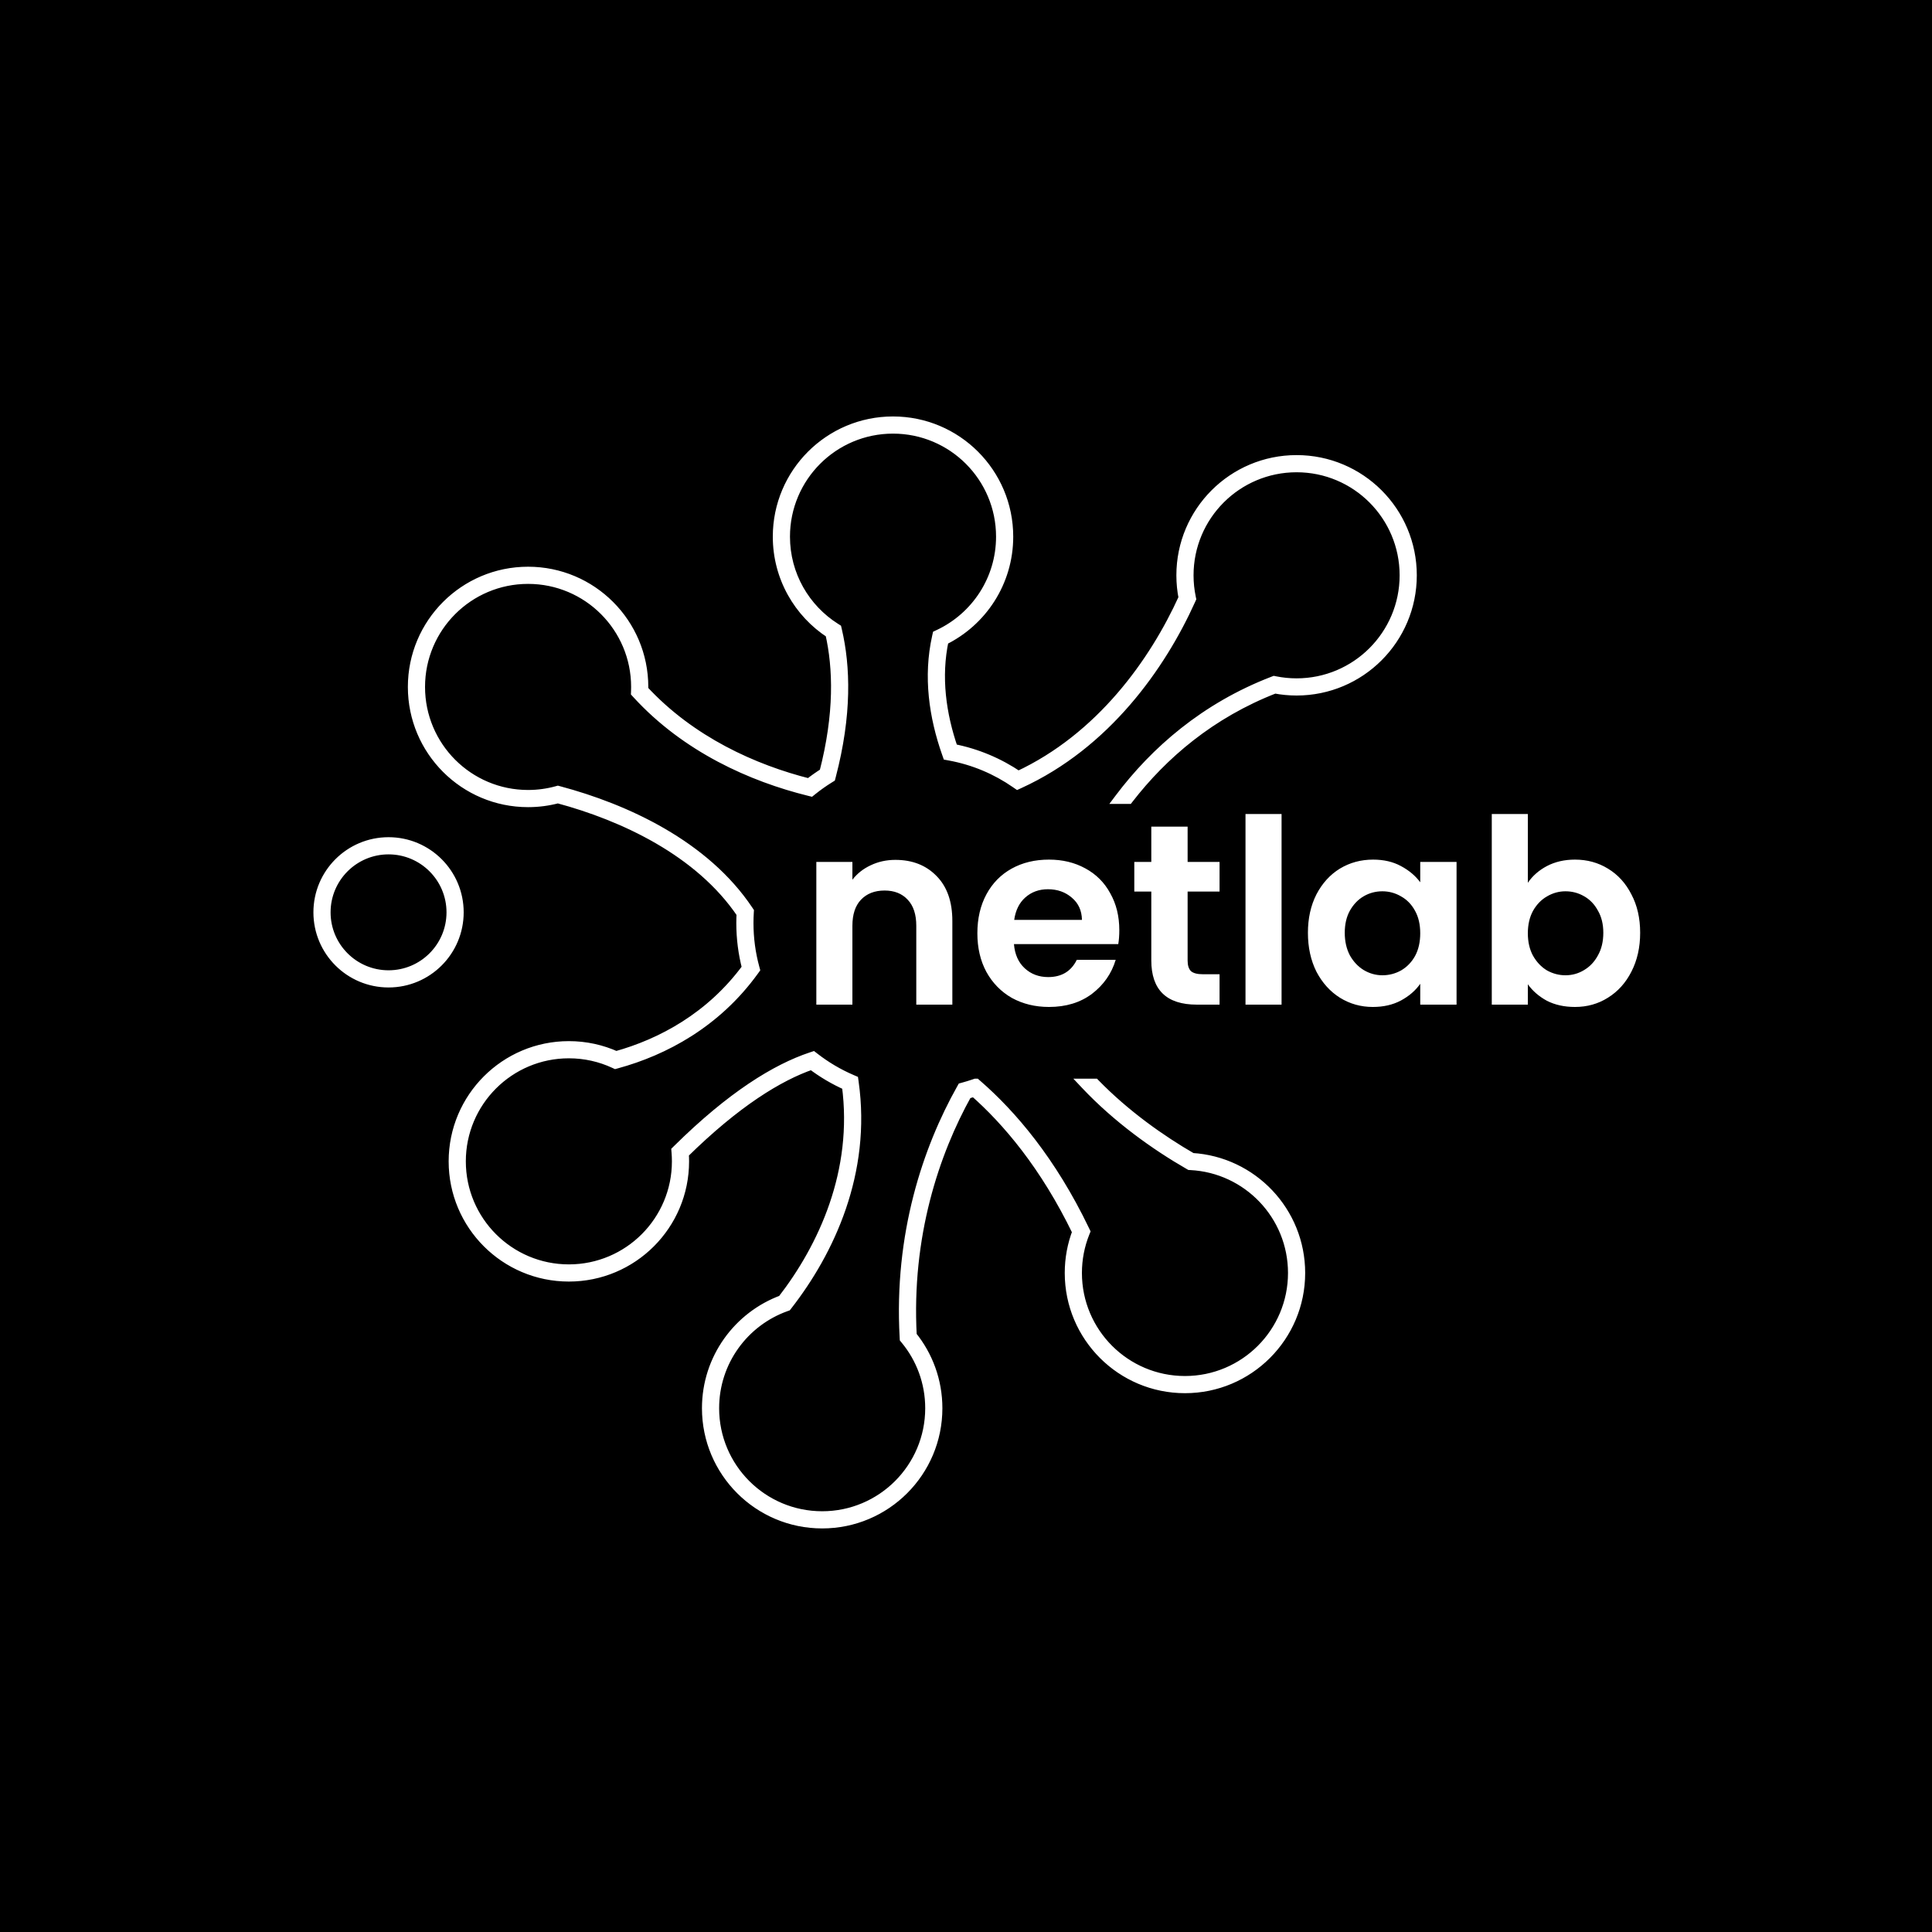
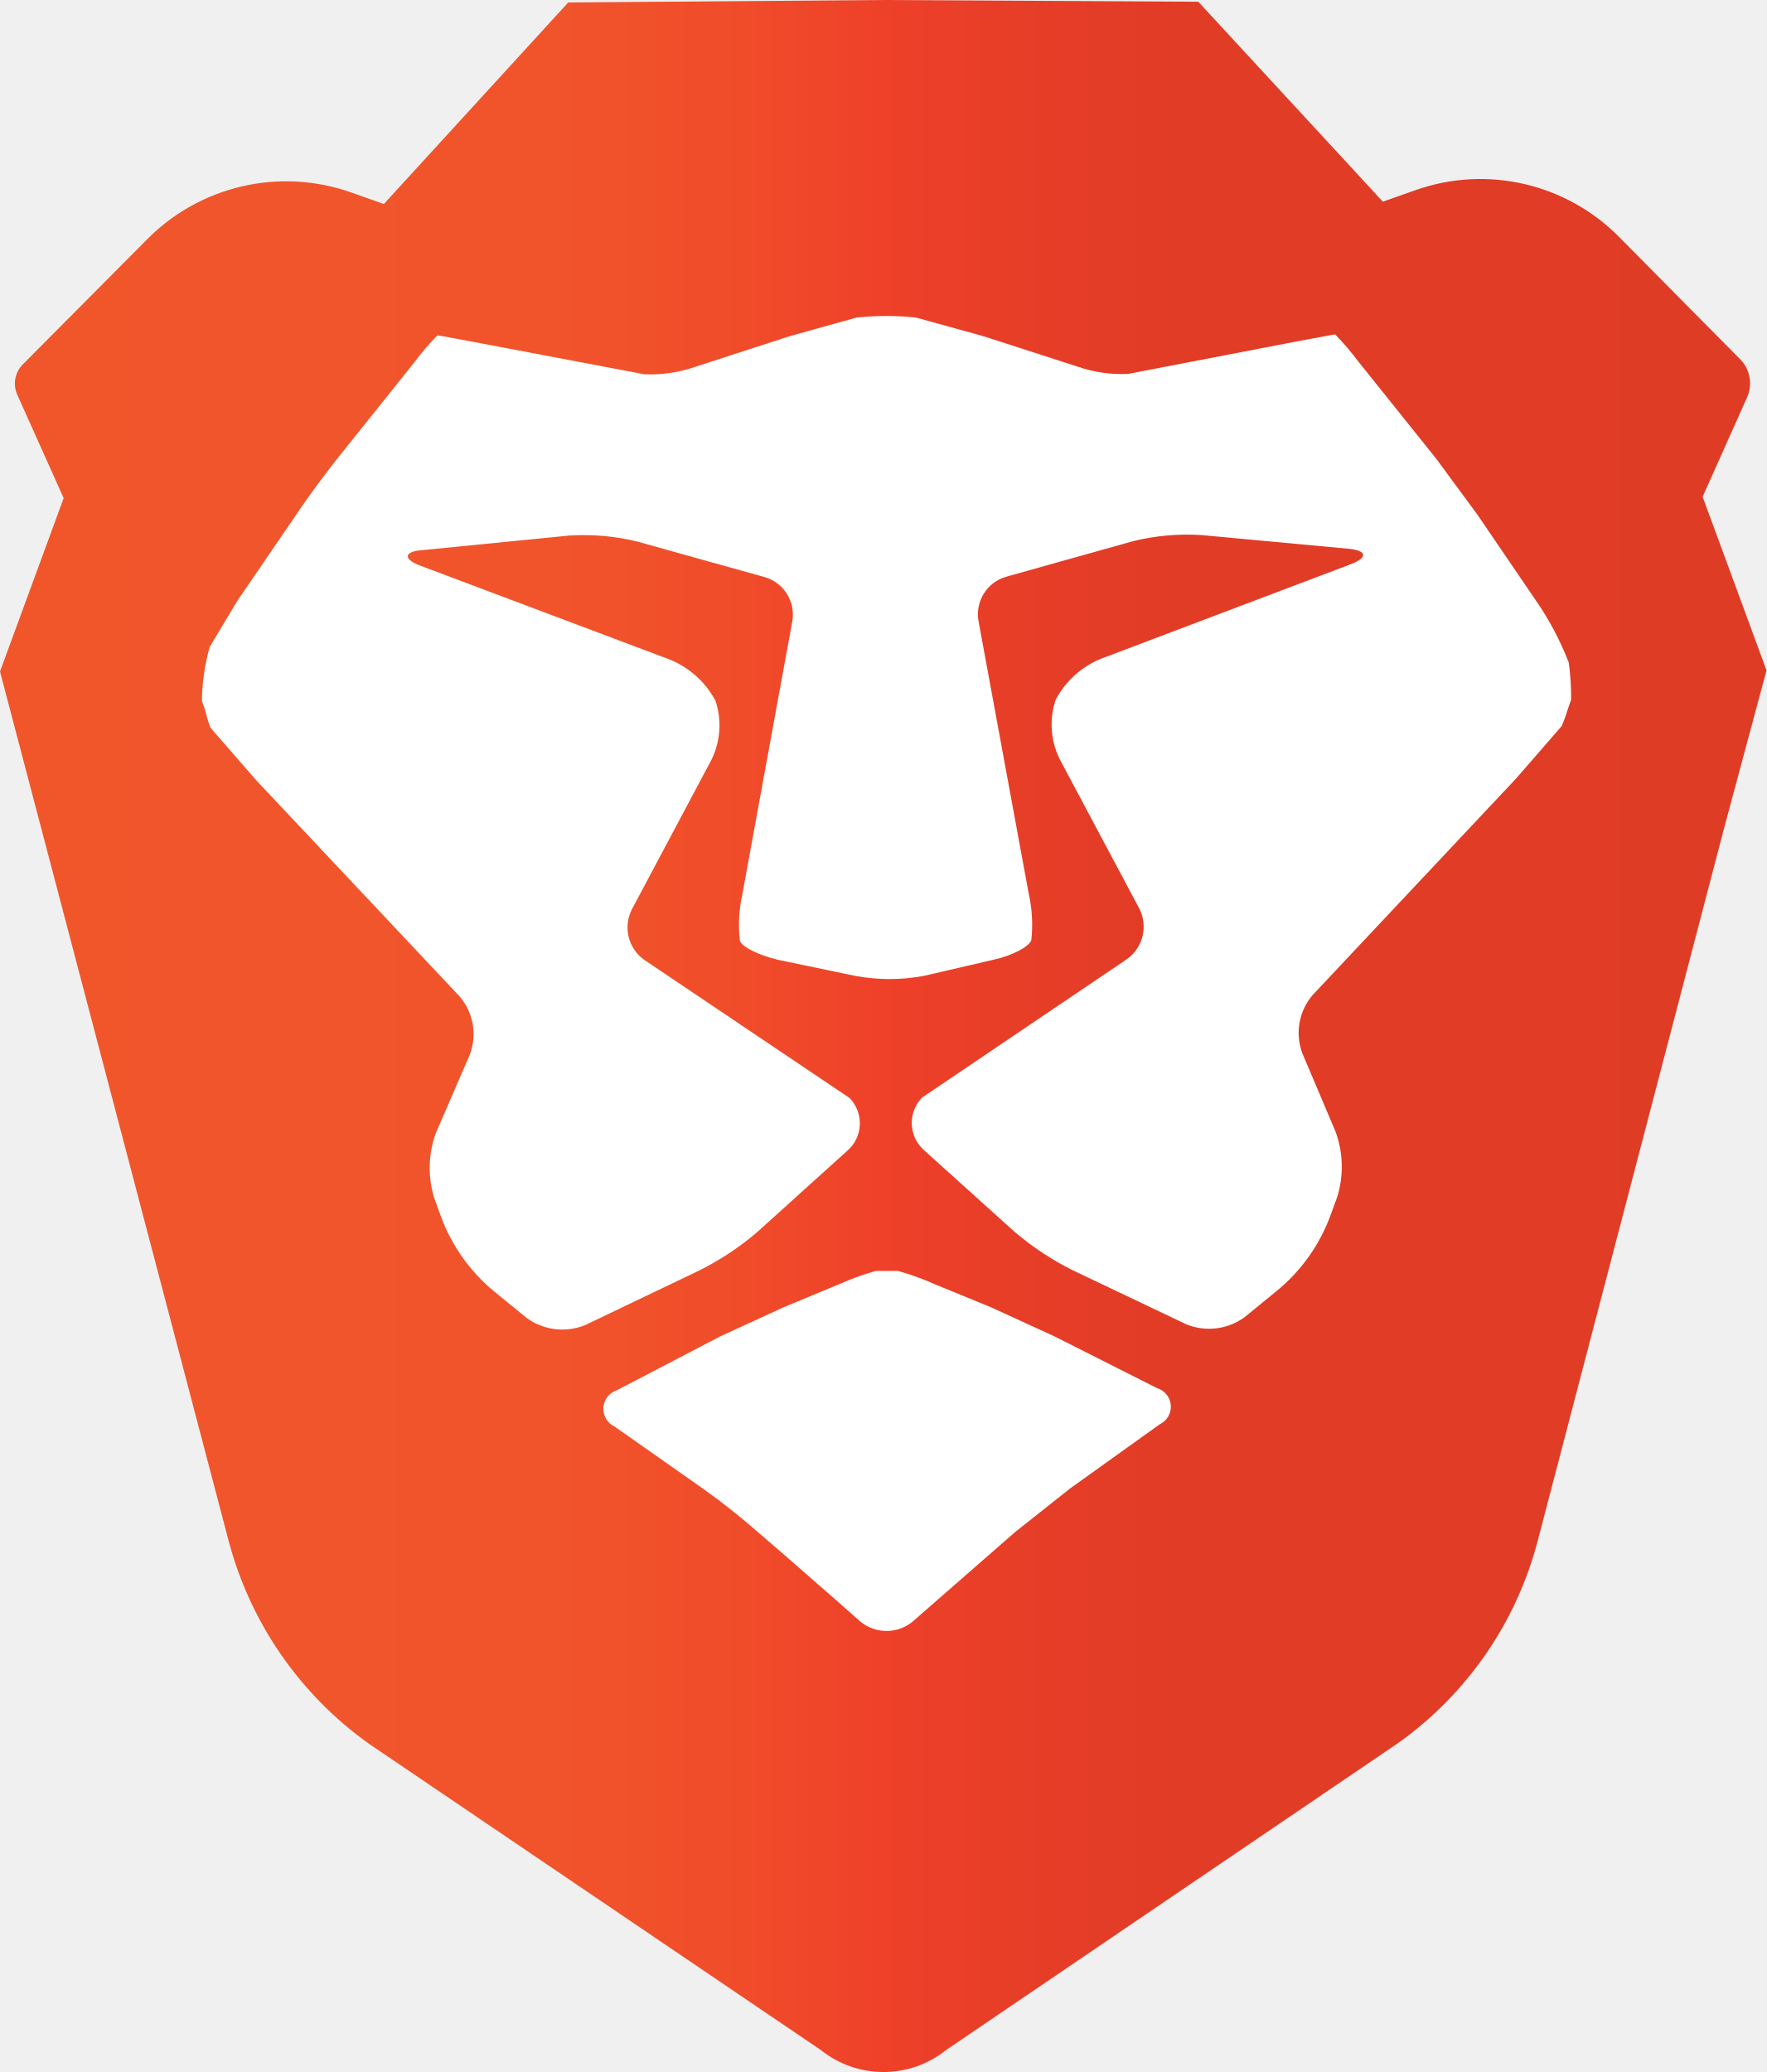
- <svg xmlns="http://www.w3.org/2000/svg" width="900" height="900" viewBox="0 0 900 900" fill="none">
-   <path d="M0 0H900V900H0V0Z" fill="black" />
-   <path fill-rule="evenodd" clip-rule="evenodd" d="M366.5 250C366.5 222.662 388.662 200.5 416 200.5C443.338 200.5 465.5 222.662 465.5 250C465.5 269.798 453.877 286.886 437.072 294.804L435.964 295.326L435.698 296.521C431.543 315.136 434.248 333.962 440.318 351.158L440.8 352.524L442.225 352.785C453.41 354.832 463.767 359.25 472.757 365.501L473.928 366.314L475.224 365.722C515.682 347.223 541.513 310.567 555.387 279.75L555.721 279.007L555.554 278.211C554.863 274.918 554.5 271.503 554.5 268C554.5 240.662 576.662 218.5 604 218.5C631.338 218.5 653.5 240.662 653.5 268C653.5 295.338 631.338 317.5 604 317.5C600.638 317.5 597.357 317.165 594.188 316.528L593.476 316.385L592.798 316.646C560.597 329.034 537.104 349.8 520.528 372H526.817C542.654 351.722 564.541 333.029 593.926 321.57C597.193 322.181 600.56 322.5 604 322.5C634.1 322.5 658.5 298.1 658.5 268C658.5 237.9 634.1 213.5 604 213.5C573.9 213.5 549.5 237.9 549.5 268C549.5 271.564 549.842 275.05 550.497 278.427C536.975 308.142 512.331 342.736 474.421 360.583C465.53 354.626 455.429 350.33 444.565 348.143C439.174 332.312 436.893 315.386 440.326 298.783C458.21 289.848 470.5 271.362 470.5 250C470.5 219.9 446.1 195.5 416 195.5C385.9 195.5 361.5 219.9 361.5 250C361.5 269.036 371.262 285.791 386.041 295.534C389.579 311.356 390.224 332.411 383.266 359.482C381.01 360.916 378.828 362.455 376.727 364.092C351.287 357.627 322.361 344.619 300.49 321.073C300.497 320.716 300.5 320.359 300.5 320C300.5 289.9 276.1 265.5 246 265.5C215.9 265.5 191.5 289.9 191.5 320C191.5 350.1 215.9 374.5 246 374.5C250.798 374.5 255.455 373.879 259.893 372.713C290.311 380.9 325.218 397.279 344.606 425.747C344.536 427.156 344.5 428.574 344.5 430C344.5 437.141 345.397 444.076 347.086 450.698C330.454 473.188 307.868 485.316 287.06 491.15C280.313 488.16 272.847 486.5 265 486.5C234.9 486.5 210.5 510.9 210.5 541C210.5 571.1 234.9 595.5 265 595.5C295.1 595.5 319.5 571.1 319.5 541C319.5 539.881 319.466 538.769 319.4 537.667C343.23 514.263 362.788 502.215 377.985 496.87C382.851 500.515 388.128 503.641 393.735 506.168C398.844 545.772 382.767 580.547 363.935 604.928C343.241 612.657 328.5 632.604 328.5 656C328.5 686.1 352.9 710.5 383 710.5C413.1 710.5 437.5 686.1 437.5 656C437.5 643.112 433.023 631.263 425.542 621.932C423.116 575.857 435.933 537.459 450.994 510.293C451.879 510.04 452.758 509.773 453.63 509.492C468.7 522.836 486.15 543.393 500.945 573.889C498.717 579.839 497.5 586.28 497.5 593C497.5 623.1 521.9 647.5 552 647.5C582.1 647.5 606.5 623.1 606.5 593C606.5 564.071 583.962 540.408 555.485 538.61C541.191 530.34 525.127 518.954 511.363 505H504.438C519.506 521.188 537.7 534.151 553.503 543.239L554.022 543.537L554.62 543.568C580.739 544.929 601.5 566.541 601.5 593C601.5 620.338 579.338 642.5 552 642.5C524.662 642.5 502.5 620.338 502.5 593C502.5 586.532 503.739 580.36 505.991 574.703L506.396 573.685L505.922 572.697C490.456 540.475 472.004 518.892 456.093 505H451.252C450.395 505.265 449.531 505.516 448.662 505.753L447.651 506.028L447.138 506.941C431.39 534.995 417.883 574.964 420.594 623.021L420.641 623.841L421.164 624.474C428.246 633.037 432.5 644.018 432.5 656C432.5 683.338 410.338 705.5 383 705.5C355.662 705.5 333.5 683.338 333.5 656C333.5 634.522 347.181 616.232 366.312 609.383L366.995 609.138L367.441 608.566C387.182 583.233 404.462 546.369 398.501 504.095L398.304 502.703L397.013 502.148C390.891 499.515 385.171 496.125 379.969 492.096L378.914 491.279L377.648 491.7C361.141 497.196 340.256 510.006 315.066 534.917L314.237 535.737L314.333 536.899C314.443 538.251 314.5 539.618 314.5 541C314.5 568.338 292.338 590.5 265 590.5C237.662 590.5 215.5 568.338 215.5 541C215.5 513.662 237.662 491.5 265 491.5C272.435 491.5 279.48 493.137 285.801 496.069L286.63 496.453L287.511 496.213C309.669 490.171 334.089 477.228 351.832 452.677L352.531 451.711L352.219 450.56C350.447 444.009 349.5 437.117 349.5 430C349.5 428.387 349.549 426.785 349.644 425.196L349.695 424.357L349.228 423.658C328.798 393.059 291.786 376.019 260.533 367.708L259.878 367.534L259.225 367.714C255.018 368.878 250.584 369.5 246 369.5C218.662 369.5 196.5 347.338 196.5 320C196.5 292.662 218.662 270.5 246 270.5C273.338 270.5 295.5 292.662 295.5 320C295.5 320.644 295.488 321.286 295.463 321.924L295.424 322.949L296.116 323.706C319.279 349.046 350.119 362.669 376.712 369.243L377.913 369.54L378.878 368.765C381.381 366.754 384.01 364.894 386.751 363.198L387.601 362.672L387.854 361.706C395.413 332.887 394.661 310.384 390.686 293.415L390.452 292.419L389.587 291.872C375.708 283.098 366.5 267.623 366.5 250ZM152.5 425C152.5 409.26 165.26 396.5 181 396.5C196.74 396.5 209.5 409.26 209.5 425C209.5 440.74 196.74 453.5 181 453.5C165.26 453.5 152.5 440.74 152.5 425ZM181 391.5C162.498 391.5 147.5 406.498 147.5 425C147.5 443.502 162.498 458.5 181 458.5C199.502 458.5 214.5 443.502 214.5 425C214.5 406.498 199.502 391.5 181 391.5Z" fill="black" />
-   <path fill-rule="evenodd" clip-rule="evenodd" d="M365.5 250C365.5 222.11 388.11 199.5 416 199.5C443.89 199.5 466.5 222.11 466.5 250C466.5 270.199 454.641 287.632 437.498 295.709L436.834 296.022L436.674 296.739C432.57 315.121 435.234 333.751 441.261 350.825L441.55 351.645L442.405 351.802C453.734 353.875 464.223 358.349 473.328 364.68L474.03 365.168L474.808 364.812C514.964 346.452 540.656 310.035 554.475 279.339L554.675 278.894L554.575 278.416C553.871 275.056 553.5 271.572 553.5 268C553.5 240.11 576.11 217.5 604 217.5C631.89 217.5 654.5 240.11 654.5 268C654.5 295.89 631.89 318.5 604 318.5C600.572 318.5 597.225 318.159 593.991 317.508L593.563 317.423L593.157 317.579C561.452 329.777 538.234 350.151 521.777 372H525.551C541.564 351.305 563.818 332.175 593.831 320.535C597.124 321.168 600.524 321.5 604 321.5C633.547 321.5 657.5 297.547 657.5 268C657.5 238.453 633.547 214.5 604 214.5C574.453 214.5 550.5 238.453 550.5 268C550.5 271.61 550.858 275.137 551.54 278.549C537.931 308.583 512.952 343.758 474.331 361.729C465.282 355.576 454.944 351.174 443.806 349.013C438.188 332.756 435.784 315.27 439.447 298.102C457.239 289.413 469.5 271.14 469.5 250C469.5 220.453 445.547 196.5 416 196.5C386.453 196.5 362.5 220.453 362.5 250C362.5 268.83 372.229 285.387 386.928 294.919C390.598 311.026 391.293 332.493 384.135 360.115C381.65 361.678 379.254 363.37 376.957 365.181C351.177 358.702 321.692 345.522 299.481 321.456C299.493 320.972 299.5 320.487 299.5 320C299.5 290.453 275.547 266.5 246 266.5C216.453 266.5 192.5 290.453 192.5 320C192.5 349.547 216.453 373.5 246 373.5C250.804 373.5 255.462 372.866 259.895 371.678C290.56 379.892 326.019 396.449 345.623 425.464C345.541 426.966 345.5 428.478 345.5 430C345.5 437.222 346.428 444.229 348.173 450.908C331.261 473.989 308.164 486.336 286.981 492.21C280.274 489.184 272.832 487.5 265 487.5C235.453 487.5 211.5 511.453 211.5 541C211.5 570.547 235.453 594.5 265 594.5C294.547 594.5 318.5 570.547 318.5 541C318.5 539.748 318.457 538.506 318.372 537.274C342.678 513.337 362.637 501.093 378.161 495.75C383.231 499.599 388.761 502.876 394.654 505.483C400.048 545.791 383.645 581.133 364.55 605.767C344.096 613.282 329.5 632.934 329.5 656C329.5 685.547 353.453 709.5 383 709.5C412.547 709.5 436.5 685.547 436.5 656C436.5 643.232 432.026 631.506 424.561 622.309C422.035 575.665 435.063 536.829 450.322 509.444C451.513 509.11 452.694 508.75 453.863 508.364C469.191 521.838 486.998 542.719 502.033 573.841C499.75 579.791 498.5 586.251 498.5 593C498.5 622.547 522.453 646.5 552 646.5C581.547 646.5 605.5 622.547 605.5 593C605.5 564.523 583.252 541.244 555.189 539.594C540.561 531.151 524.029 519.429 509.962 505H505.808C520.657 520.771 538.469 533.44 554.002 542.372L554.313 542.551L554.672 542.569C581.319 543.958 602.5 566.006 602.5 593C602.5 620.89 579.89 643.5 552 643.5C524.11 643.5 501.5 620.89 501.5 593C501.5 586.404 502.764 580.106 505.062 574.334L505.305 573.723L505.02 573.13C489.534 540.865 471.054 519.333 455.187 505.536L454.57 505H454.445L453.717 505.249C452.142 505.787 450.543 506.277 448.925 506.718L448.318 506.883L448.01 507.431C432.338 535.348 418.894 575.129 421.593 622.965L421.62 623.457L421.934 623.836C429.16 632.572 433.5 643.777 433.5 656C433.5 683.89 410.89 706.5 383 706.5C355.11 706.5 332.5 683.89 332.5 656C332.5 634.086 346.459 615.429 365.975 608.441L366.385 608.295L366.652 607.951C386.292 582.747 403.421 546.15 397.51 504.235L397.393 503.4L396.618 503.066C390.418 500.4 384.624 496.967 379.357 492.886L378.724 492.396L377.964 492.649C361.65 498.081 340.892 510.782 315.77 535.628L315.272 536.12L315.329 536.817C315.442 538.196 315.5 539.591 315.5 541C315.5 568.89 292.89 591.5 265 591.5C237.11 591.5 214.5 568.89 214.5 541C214.5 513.11 237.11 490.5 265 490.5C272.583 490.5 279.772 492.17 286.222 495.162L286.719 495.392L287.248 495.248C309.241 489.251 333.443 476.415 351.022 452.091L351.441 451.511L351.254 450.821C349.458 444.186 348.5 437.206 348.5 430C348.5 428.367 348.549 426.745 348.646 425.136L348.677 424.633L348.396 424.213C328.167 393.915 291.441 376.962 260.276 368.674L259.883 368.57L259.491 368.678C255.198 369.865 250.675 370.5 246 370.5C218.11 370.5 195.5 347.89 195.5 320C195.5 292.11 218.11 269.5 246 269.5C273.89 269.5 296.5 292.11 296.5 320C296.5 320.657 296.487 321.311 296.463 321.962L296.439 322.577L296.854 323.031C319.842 348.18 350.481 361.728 376.952 368.272L377.673 368.45L378.252 367.985C380.787 365.949 383.449 364.065 386.225 362.347L386.735 362.032L386.887 361.452C394.408 332.778 393.647 310.441 389.712 293.643L389.572 293.046L389.053 292.718C374.896 283.768 365.5 267.981 365.5 250ZM151.5 425C151.5 408.708 164.708 395.5 181 395.5C197.292 395.5 210.5 408.708 210.5 425C210.5 441.292 197.292 454.5 181 454.5C164.708 454.5 151.5 441.292 151.5 425ZM181 392.5C163.051 392.5 148.5 407.051 148.5 425C148.5 442.949 163.051 457.5 181 457.5C198.949 457.5 213.5 442.949 213.5 425C213.5 407.051 198.949 392.5 181 392.5Z" fill="black" />
-   <path d="M437.498 295.709L436.433 293.448L437.498 295.709ZM436.834 296.022L435.768 293.761L434.66 294.283L434.394 295.478L436.834 296.022ZM436.674 296.739L439.113 297.284L439.114 297.284L436.674 296.739ZM441.261 350.825L443.618 349.993V349.993L441.261 350.825ZM441.55 351.645L439.193 352.477L439.675 353.843L441.1 354.104L441.55 351.645ZM442.405 351.802L441.955 354.261L442.405 351.802ZM473.328 364.68L471.901 366.732V366.732L473.328 364.68ZM474.03 365.168L472.603 367.221L473.774 368.034L475.07 367.441L474.03 365.168ZM474.808 364.812L475.848 367.086L475.848 367.086L474.808 364.812ZM554.475 279.339L552.195 278.313L552.195 278.313L554.475 279.339ZM554.675 278.894L556.955 279.92L557.289 279.178L557.122 278.381L554.675 278.894ZM554.575 278.416L552.128 278.929L552.128 278.929L554.575 278.416ZM593.991 317.508L594.484 315.058V315.058L593.991 317.508ZM593.563 317.423L594.056 314.972L593.344 314.828L592.666 315.089L593.563 317.423ZM593.157 317.579L592.259 315.246L593.157 317.579ZM521.777 372L519.78 370.496L516.765 374.5H521.777V372ZM525.551 372V374.5H526.777L527.528 373.53L525.551 372ZM593.831 320.535L594.304 318.08L593.598 317.944L592.927 318.204L593.831 320.535ZM551.54 278.549L553.817 279.581L554.149 278.848L553.991 278.058L551.54 278.549ZM474.331 361.729L472.926 363.796L474.099 364.594L475.386 363.995L474.331 361.729ZM443.806 349.013L441.443 349.829L441.914 351.192L443.329 351.467L443.806 349.013ZM439.447 298.102L438.35 295.855L437.256 296.389L437.002 297.58L439.447 298.102ZM386.928 294.919L389.365 294.363L389.14 293.374L388.288 292.821L386.928 294.919ZM384.135 360.115L385.466 362.231L386.306 361.703L386.555 360.742L384.135 360.115ZM376.957 365.181L376.348 367.606L377.54 367.906L378.505 367.145L376.957 365.181ZM299.481 321.456L296.981 321.389L296.954 322.404L297.643 323.151L299.481 321.456ZM259.895 371.678L260.542 369.263L259.894 369.089L259.247 369.263L259.895 371.678ZM345.623 425.464L348.119 425.599L348.164 424.76L347.694 424.064L345.623 425.464ZM348.173 450.908L350.189 452.385L350.892 451.426L350.592 450.276L348.173 450.908ZM286.981 492.21L285.953 494.489L286.778 494.861L287.649 494.619L286.981 492.21ZM318.372 537.274L316.618 535.493L315.799 536.3L315.878 537.446L318.372 537.274ZM378.161 495.75L379.672 493.759L378.609 492.951L377.347 493.386L378.161 495.75ZM394.654 505.483L397.132 505.151L396.946 503.763L395.665 503.196L394.654 505.483ZM364.55 605.767L365.413 608.113L366.087 607.866L366.526 607.298L364.55 605.767ZM424.561 622.309L422.065 622.444L422.109 623.254L422.62 623.884L424.561 622.309ZM450.322 509.444L449.647 507.037L448.645 507.318L448.138 508.227L450.322 509.444ZM453.863 508.364L455.514 506.487L454.439 505.542L453.08 505.99L453.863 508.364ZM502.033 573.841L504.367 574.737L504.755 573.727L504.284 572.754L502.033 573.841ZM555.189 539.594L553.94 541.759L554.452 542.055L555.042 542.089L555.189 539.594ZM509.962 505L511.753 503.255L511.017 502.5H509.962V505ZM505.808 505V502.5H500.02L503.988 506.714L505.808 505ZM554.002 542.372L552.756 544.539L552.756 544.539L554.002 542.372ZM554.313 542.551L553.067 544.718L553.586 545.016L554.183 545.047L554.313 542.551ZM554.672 542.569L554.802 540.073L554.672 542.569ZM505.062 574.334L502.739 573.409V573.409L505.062 574.334ZM505.305 573.723L507.628 574.647L508.033 573.629L507.559 572.641L505.305 573.723ZM505.02 573.13L507.274 572.048L505.02 573.13ZM455.187 505.536L456.827 503.65L455.187 505.536ZM454.57 505L456.21 503.113L455.505 502.5H454.57V505ZM454.445 505V502.5H454.03L453.637 502.634L454.445 505ZM453.717 505.249L454.526 507.614H454.526L453.717 505.249ZM448.925 506.718L448.268 504.306L448.268 504.306L448.925 506.718ZM448.318 506.883L447.662 504.471L446.651 504.746L446.138 505.659L448.318 506.883ZM448.01 507.431L445.831 506.207L445.831 506.207L448.01 507.431ZM421.593 622.965L424.089 622.824V622.824L421.593 622.965ZM421.62 623.457L419.124 623.597L419.171 624.417L419.694 625.05L421.62 623.457ZM421.934 623.836L423.861 622.243L423.861 622.243L421.934 623.836ZM365.975 608.441L366.817 610.795L366.817 610.795L365.975 608.441ZM366.385 608.295L367.227 610.648L367.911 610.404L368.357 609.831L366.385 608.295ZM366.652 607.951L368.624 609.488L368.624 609.488L366.652 607.951ZM397.51 504.235L395.035 504.584L397.51 504.235ZM397.393 503.4L399.868 503.051L399.672 501.658L398.38 501.103L397.393 503.4ZM396.618 503.066L395.63 505.363L395.63 505.363L396.618 503.066ZM379.357 492.886L380.888 490.91L380.888 490.91L379.357 492.886ZM378.724 492.396L380.255 490.42L379.2 489.603L377.934 490.024L378.724 492.396ZM377.964 492.649L378.754 495.021L377.964 492.649ZM315.77 535.628L314.012 533.851H314.012L315.77 535.628ZM315.272 536.12L313.514 534.342L312.685 535.162L312.781 536.324L315.272 536.12ZM315.329 536.817L317.821 536.613L317.821 536.613L315.329 536.817ZM286.222 495.162L285.17 497.43L285.17 497.43L286.222 495.162ZM286.719 495.392L285.667 497.66L286.496 498.045L287.377 497.804L286.719 495.392ZM287.248 495.248L287.906 497.66L287.906 497.66L287.248 495.248ZM351.022 452.091L348.995 450.627V450.627L351.022 452.091ZM351.441 451.511L353.467 452.976L354.165 452.009L353.854 450.858L351.441 451.511ZM351.254 450.821L353.667 450.168V450.168L351.254 450.821ZM348.646 425.136L351.142 425.287L351.142 425.287L348.646 425.136ZM348.677 424.633L351.172 424.783L351.223 423.944L350.756 423.244L348.677 424.633ZM348.396 424.213L350.476 422.825L350.476 422.825L348.396 424.213ZM260.276 368.674L260.919 366.258H260.919L260.276 368.674ZM259.883 368.57L260.526 366.154L259.871 365.979L259.217 366.16L259.883 368.57ZM259.491 368.678L258.825 366.269H258.825L259.491 368.678ZM296.463 321.962L298.961 322.057V322.057L296.463 321.962ZM296.439 322.577L293.941 322.481L293.902 323.506L294.594 324.264L296.439 322.577ZM296.854 323.031L295.009 324.718V324.718L296.854 323.031ZM376.952 368.272L377.552 365.845L376.952 368.272ZM377.673 368.45L377.073 370.877L378.274 371.174L379.239 370.399L377.673 368.45ZM378.252 367.985L379.817 369.934L379.817 369.934L378.252 367.985ZM386.225 362.347L387.541 364.473L387.541 364.473L386.225 362.347ZM386.735 362.032L388.05 364.158L388.9 363.632L389.153 362.666L386.735 362.032ZM386.887 361.452L389.305 362.087V362.087L386.887 361.452ZM389.712 293.643L387.278 294.213V294.214L389.712 293.643ZM389.572 293.046L392.006 292.475L391.773 291.479L390.908 290.932L389.572 293.046ZM389.053 292.718L390.389 290.604L390.389 290.604L389.053 292.718ZM416 197C386.729 197 363 220.729 363 250H368C368 223.49 389.49 202 416 202V197ZM469 250C469 220.729 445.271 197 416 197V202C442.51 202 464 223.49 464 250H469ZM438.564 297.971C456.549 289.496 469 271.203 469 250H464C464 269.196 452.732 285.768 436.433 293.448L438.564 297.971ZM437.899 298.284L438.564 297.971L436.433 293.448L435.768 293.761L437.899 298.284ZM439.114 297.284L439.274 296.567L434.394 295.478L434.234 296.195L439.114 297.284ZM443.618 349.993C437.699 333.223 435.14 315.083 439.113 297.284L434.234 296.195C430.001 315.158 432.769 334.279 438.903 351.658L443.618 349.993ZM443.908 350.813L443.618 349.993L438.903 351.657L439.193 352.477L443.908 350.813ZM442.855 349.342L442 349.186L441.1 354.104L441.955 354.261L442.855 349.342ZM474.755 362.627C465.365 356.098 454.543 351.481 442.855 349.342L441.955 354.261C452.924 356.268 463.082 360.601 471.901 366.732L474.755 362.627ZM475.458 363.115L474.755 362.627L471.901 366.732L472.603 367.221L475.458 363.115ZM473.769 362.539L472.991 362.894L475.07 367.441L475.848 367.086L473.769 362.539ZM552.195 278.313C538.514 308.703 513.169 344.524 473.769 362.539L475.848 367.086C516.759 348.38 542.799 311.366 556.754 280.366L552.195 278.313ZM552.396 277.868L552.195 278.313L556.754 280.366L556.955 279.92L552.396 277.868ZM552.128 278.929L552.229 279.407L557.122 278.381L557.022 277.903L552.128 278.929ZM551 268C551 271.745 551.389 275.401 552.128 278.929L557.022 277.903C556.353 274.711 556 271.399 556 268H551ZM604 215C574.729 215 551 238.729 551 268H556C556 241.49 577.49 220 604 220V215ZM657 268C657 238.729 633.271 215 604 215V220C630.51 220 652 241.49 652 268H657ZM604 321C633.271 321 657 297.271 657 268H652C652 294.51 630.51 316 604 316V321ZM593.498 319.959C596.893 320.642 600.405 321 604 321V316C600.738 316 597.556 315.675 594.484 315.058L593.498 319.959ZM593.071 319.874L593.498 319.959L594.484 315.058L594.056 314.972L593.071 319.874ZM594.054 319.912L594.461 319.756L592.666 315.089L592.259 315.246L594.054 319.912ZM523.774 373.504C539.999 351.964 562.857 331.915 594.054 319.912L592.259 315.246C560.047 327.639 536.469 348.339 519.78 370.496L523.774 373.504ZM521.777 374.5H525.551V369.5H521.777V374.5ZM592.927 318.204C562.424 330.034 539.819 349.475 523.574 370.47L527.528 373.53C543.31 353.134 565.211 334.316 594.735 322.865L592.927 318.204ZM604 319C600.684 319 597.442 318.684 594.304 318.08L593.359 322.989C596.807 323.653 600.365 324 604 324V319ZM655 268C655 296.167 632.167 319 604 319V324C634.928 324 660 298.928 660 268H655ZM604 217C632.167 217 655 239.833 655 268H660C660 237.072 634.928 212 604 212V217ZM553 268C553 239.833 575.833 217 604 217V212C573.072 212 548 237.072 548 268H553ZM553.991 278.058C553.341 274.807 553 271.444 553 268H548C548 271.775 548.374 275.467 549.089 279.039L553.991 278.058ZM475.386 363.995C514.748 345.68 540.071 309.919 553.817 279.581L549.263 277.517C535.792 307.247 511.156 341.836 473.276 359.462L475.386 363.995ZM443.329 351.467C454.127 353.562 464.15 357.829 472.926 363.796L475.737 359.661C466.414 353.322 455.76 348.786 444.282 346.559L443.329 351.467ZM437.002 297.58C433.219 315.312 435.722 333.272 441.443 349.829L446.168 348.196C440.655 332.239 438.349 315.229 441.892 298.623L437.002 297.58ZM467 250C467 270.148 455.317 287.57 438.35 295.855L440.544 300.348C459.161 291.256 472 272.131 472 250H467ZM416 199C444.167 199 467 221.833 467 250H472C472 219.072 446.928 194 416 194V199ZM365 250C365 221.833 387.833 199 416 199V194C385.072 194 360 219.072 360 250H365ZM388.288 292.821C374.27 283.73 365 267.947 365 250H360C360 269.712 370.188 287.043 385.567 297.016L388.288 292.821ZM386.555 360.742C393.805 332.765 393.131 310.892 389.365 294.363L384.49 295.474C388.065 311.161 388.781 332.221 381.715 359.488L386.555 360.742ZM378.505 367.145C380.733 365.388 383.056 363.747 385.466 362.231L382.804 357.999C380.244 359.609 377.776 361.352 375.409 363.218L378.505 367.145ZM297.643 323.151C320.287 347.685 350.267 361.051 376.348 367.606L377.567 362.757C352.087 356.353 323.098 343.359 301.318 319.76L297.643 323.151ZM297 320C297 320.464 296.994 320.927 296.981 321.389L301.98 321.522C301.993 321.016 302 320.509 302 320H297ZM246 269C274.167 269 297 291.833 297 320H302C302 289.072 276.928 264 246 264V269ZM195 320C195 291.833 217.833 269 246 269V264C215.072 264 190 289.072 190 320H195ZM246 371C217.833 371 195 348.167 195 320H190C190 350.928 215.072 376 246 376V371ZM259.247 369.263C255.024 370.396 250.583 371 246 371V376C251.025 376 255.901 375.337 260.543 374.092L259.247 369.263ZM347.694 424.064C327.591 394.31 291.429 377.537 260.542 369.263L259.248 374.092C289.692 382.248 324.447 398.587 343.551 426.863L347.694 424.064ZM348 430C348 428.523 348.04 427.056 348.119 425.599L343.126 425.328C343.042 426.875 343 428.433 343 430H348ZM350.592 450.276C348.901 443.802 348 437.007 348 430H343C343 437.437 343.956 444.656 345.754 451.539L350.592 450.276ZM287.649 494.619C309.239 488.633 332.871 476.021 350.189 452.385L346.156 449.43C329.65 471.957 307.09 484.04 286.313 489.801L287.649 494.619ZM265 490C272.47 490 279.562 491.605 285.953 494.489L288.01 489.931C280.985 486.762 273.193 485 265 485V490ZM214 541C214 512.833 236.833 490 265 490V485C234.072 485 209 510.072 209 541H214ZM265 592C236.833 592 214 569.167 214 541H209C209 571.928 234.072 597 265 597V592ZM316 541C316 569.167 293.167 592 265 592V597C295.928 597 321 571.928 321 541H316ZM315.878 537.446C315.959 538.62 316 539.805 316 541H321C321 539.691 320.955 538.391 320.866 537.103L315.878 537.446ZM377.347 493.386C361.356 498.89 341.088 511.394 316.618 535.493L320.126 539.056C344.268 515.279 363.918 503.296 378.974 498.114L377.347 493.386ZM395.665 503.196C389.952 500.669 384.59 497.492 379.672 493.759L376.649 497.741C381.872 501.706 387.57 505.082 393.642 507.769L395.665 503.196ZM366.526 607.298C385.87 582.342 402.644 546.344 397.132 505.151L392.176 505.814C397.452 545.239 381.42 579.923 362.575 604.235L366.526 607.298ZM332 656C332 634.016 345.91 615.278 365.413 608.113L363.688 603.42C342.282 611.285 327 631.853 327 656H332ZM383 707C354.833 707 332 684.167 332 656H327C327 686.928 352.072 712 383 712V707ZM434 656C434 684.167 411.167 707 383 707V712C413.928 712 439 686.928 439 656H434ZM422.62 623.884C429.736 632.652 434 643.827 434 656H439C439 642.638 434.315 630.36 426.502 620.733L422.62 623.884ZM448.138 508.227C432.691 535.951 419.509 575.252 422.065 622.444L427.057 622.173C424.561 576.078 437.436 537.707 452.506 510.661L448.138 508.227ZM453.08 505.99C451.947 506.364 450.802 506.713 449.647 507.037L450.997 511.851C452.225 511.507 453.442 511.136 454.647 510.738L453.08 505.99ZM504.284 572.754C489.1 541.322 471.086 520.176 455.514 506.487L452.213 510.242C467.296 523.501 484.896 544.115 499.782 574.929L504.284 572.754ZM501 593C501 586.562 502.192 580.405 504.367 574.737L499.699 572.946C497.308 579.177 496 585.94 496 593H501ZM552 644C523.833 644 501 621.167 501 593H496C496 623.928 521.072 649 552 649V644ZM603 593C603 621.167 580.167 644 552 644V649C582.928 649 608 623.928 608 593H603ZM555.042 542.089C581.792 543.662 603 565.855 603 593H608C608 563.192 584.713 538.826 555.336 537.098L555.042 542.089ZM508.172 506.745C522.437 521.377 539.167 533.233 553.94 541.759L556.439 537.428C541.956 529.07 525.62 517.48 511.753 503.255L508.172 506.745ZM509.962 502.5H505.808V507.5H509.962V502.5ZM555.248 540.205C539.866 531.359 522.266 518.833 507.628 503.286L503.988 506.714C519.048 522.709 537.073 535.521 552.756 544.539L555.248 540.205ZM555.559 540.383L555.248 540.204L552.756 544.539L553.067 544.718L555.559 540.383ZM554.802 540.073L554.443 540.054L554.183 545.047L554.542 545.066L554.802 540.073ZM605 593C605 564.669 582.771 541.53 554.802 540.073L554.542 545.066C579.868 546.385 600 567.343 600 593H605ZM552 646C581.271 646 605 622.271 605 593H600C600 619.51 578.51 641 552 641V646ZM499 593C499 622.271 522.729 646 552 646V641C525.49 641 504 619.51 504 593H499ZM502.739 573.409C500.326 579.471 499 586.082 499 593H504C504 586.725 505.202 580.741 507.384 575.258L502.739 573.409ZM502.982 572.798L502.739 573.409L507.384 575.258L507.628 574.647L502.982 572.798ZM502.766 574.212L503.051 574.804L507.559 572.641L507.274 572.048L502.766 574.212ZM453.546 507.423C469.163 521.002 487.431 542.262 502.766 574.212L507.274 572.048C491.636 539.467 472.944 517.665 456.827 503.65L453.546 507.423ZM452.93 506.887L453.546 507.423L456.827 503.65L456.21 503.113L452.93 506.887ZM454.57 502.5H454.445V507.5H454.57V502.5ZM454.526 507.614L455.254 507.366L453.637 502.634L452.909 502.883L454.526 507.614ZM449.581 509.13C451.251 508.676 452.9 508.17 454.526 507.614L452.909 502.883C451.383 503.404 449.836 503.879 448.268 504.306L449.581 509.13ZM448.975 509.295L449.581 509.13L448.268 504.306L447.662 504.471L448.975 509.295ZM450.19 508.655L450.498 508.107L446.138 505.659L445.831 506.207L450.19 508.655ZM424.089 622.824C421.421 575.542 434.71 536.231 450.19 508.655L445.831 506.207C429.967 534.465 416.367 574.715 419.097 623.106L424.089 622.824ZM424.117 623.316L424.089 622.824L419.097 623.106L419.124 623.597L424.117 623.316ZM423.861 622.243L423.547 621.863L419.694 625.05L420.008 625.43L423.861 622.243ZM436 656C436 643.174 431.443 631.411 423.861 622.243L420.008 625.43C426.876 633.734 431 644.38 431 656H436ZM383 709C412.271 709 436 685.271 436 656H431C431 682.51 409.51 704 383 704V709ZM330 656C330 685.271 353.729 709 383 709V704C356.49 704 335 682.51 335 656H330ZM365.132 606.088C344.653 613.42 330 632.997 330 656H335C335 635.175 348.264 617.438 366.817 610.795L365.132 606.088ZM365.542 605.941L365.132 606.088L366.817 610.795L367.227 610.648L365.542 605.941ZM364.68 606.415L364.413 606.758L368.357 609.831L368.624 609.488L364.68 606.415ZM395.035 504.584C400.819 545.603 384.069 581.533 364.68 606.415L368.624 609.488C388.516 583.961 406.023 546.698 399.986 503.886L395.035 504.584ZM394.917 503.749L395.035 504.584L399.986 503.886L399.868 503.051L394.917 503.749ZM395.63 505.363L396.405 505.696L398.38 501.103L397.605 500.77L395.63 505.363ZM377.826 494.863C383.258 499.071 389.234 502.612 395.63 505.363L397.605 500.77C391.602 498.188 385.99 494.863 380.888 490.91L377.826 494.863ZM377.193 494.372L377.826 494.863L380.888 490.91L380.255 490.42L377.193 494.372ZM378.754 495.021L379.514 494.768L377.934 490.024L377.174 490.277L378.754 495.021ZM317.527 537.406C342.485 512.724 362.924 500.292 378.754 495.021L377.174 490.277C360.376 495.87 339.3 508.841 314.012 533.851L317.527 537.406ZM317.03 537.897L317.527 537.406L314.012 533.851L313.514 534.342L317.03 537.897ZM317.821 536.613L317.764 535.916L312.781 536.324L312.838 537.021L317.821 536.613ZM318 541C318 539.523 317.94 538.06 317.821 536.613L312.838 537.021C312.945 538.333 313 539.659 313 541H318ZM265 594C294.271 594 318 570.271 318 541H313C313 567.51 291.51 589 265 589V594ZM212 541C212 570.271 235.729 594 265 594V589C238.49 589 217 567.51 217 541H212ZM265 488C235.729 488 212 511.729 212 541H217C217 514.49 238.49 493 265 493V488ZM287.274 492.894C280.501 489.753 272.954 488 265 488V493C272.212 493 279.043 494.588 285.17 497.43L287.274 492.894ZM287.771 493.124L287.274 492.894L285.17 497.43L285.667 497.66L287.771 493.124ZM286.59 492.836L286.062 492.98L287.377 497.804L287.906 497.66L286.59 492.836ZM348.995 450.627C331.827 474.383 308.172 486.951 286.59 492.836L287.906 497.66C310.31 491.551 335.058 478.447 353.048 453.556L348.995 450.627ZM349.415 450.047L348.995 450.627L353.048 453.556L353.467 452.976L349.415 450.047ZM348.841 451.474L349.028 452.164L353.854 450.858L353.667 450.168L348.841 451.474ZM346 430C346 437.429 346.988 444.628 348.841 451.474L353.667 450.168C351.929 443.744 351 436.984 351 430H346ZM346.151 424.986C346.051 426.644 346 428.316 346 430H351C351 428.417 351.048 426.845 351.142 425.287L346.151 424.986ZM346.181 424.482L346.151 424.986L351.142 425.287L351.172 424.783L346.181 424.482ZM346.317 425.601L346.598 426.021L350.756 423.244L350.476 422.825L346.317 425.601ZM259.634 371.09C290.578 379.319 326.589 396.055 346.317 425.601L350.476 422.825C329.744 391.776 292.304 374.605 260.919 366.258L259.634 371.09ZM259.241 370.986L259.634 371.09L260.919 366.258L260.526 366.154L259.241 370.986ZM260.157 371.088L260.55 370.979L259.217 366.16L258.825 366.269L260.157 371.088ZM246 373C250.902 373 255.65 372.334 260.157 371.088L258.825 366.269C254.747 367.396 250.447 368 246 368V373ZM193 320C193 349.271 216.729 373 246 373V368C219.49 368 198 346.51 198 320H193ZM246 267C216.729 267 193 290.729 193 320H198C198 293.49 219.49 272 246 272V267ZM299 320C299 290.729 275.271 267 246 267V272C272.51 272 294 293.49 294 320H299ZM298.961 322.057C298.987 321.375 299 320.689 299 320H294C294 320.625 293.988 321.247 293.964 321.867L298.961 322.057ZM298.937 322.672L298.961 322.057L293.964 321.867L293.941 322.481L298.937 322.672ZM298.7 321.344L298.284 320.89L294.594 324.264L295.009 324.718L298.7 321.344ZM377.552 365.845C351.384 359.376 321.25 346.015 298.7 321.344L295.009 324.718C318.434 350.346 349.578 364.08 376.352 370.699L377.552 365.845ZM378.273 366.023L377.552 365.845L376.352 370.699L377.073 370.877L378.273 366.023ZM376.686 366.036L376.107 366.501L379.239 370.399L379.817 369.934L376.686 366.036ZM384.91 360.221C382.046 361.993 379.3 363.936 376.686 366.036L379.817 369.934C382.273 367.962 384.852 366.137 387.541 364.473L384.91 360.221ZM385.419 359.906L384.91 360.221L387.541 364.473L388.05 364.158L385.419 359.906ZM384.469 360.818L384.317 361.398L389.153 362.666L389.305 362.087L384.469 360.818ZM387.278 294.214C391.113 310.582 391.895 332.505 384.469 360.818L389.305 362.087C396.921 333.051 396.182 310.299 392.146 293.073L387.278 294.214ZM387.138 293.616L387.278 294.213L392.146 293.073L392.006 292.475L387.138 293.616ZM387.717 294.831L388.236 295.159L390.908 290.932L390.389 290.604L387.717 294.831ZM363 250C363 268.873 372.866 285.442 387.717 294.831L390.389 290.604C376.926 282.093 368 267.088 368 250H363ZM181 393C163.327 393 149 407.327 149 425H154C154 410.088 166.088 398 181 398V393ZM213 425C213 407.327 198.673 393 181 393V398C195.912 398 208 410.088 208 425H213ZM181 457C198.673 457 213 442.673 213 425H208C208 439.912 195.912 452 181 452V457ZM149 425C149 442.673 163.327 457 181 457V452C166.088 452 154 439.912 154 425H149ZM151 425C151 408.431 164.431 395 181 395V390C161.67 390 146 405.67 146 425H151ZM181 455C164.431 455 151 441.569 151 425H146C146 444.33 161.67 460 181 460V455ZM211 425C211 441.569 197.569 455 181 455V460C200.33 460 216 444.33 216 425H211ZM181 395C197.569 395 211 408.431 211 425H216C216 405.67 200.33 390 181 390V395Z" fill="white" />
-   <path d="M417.12 400.56C425.04 400.56 431.44 403.08 436.32 408.12C441.2 413.08 443.64 420.04 443.64 429V468H426.84V431.28C426.84 426 425.52 421.96 422.88 419.16C420.24 416.28 416.64 414.84 412.08 414.84C407.44 414.84 403.76 416.28 401.04 419.16C398.4 421.96 397.08 426 397.08 431.28V468H380.28V401.52H397.08V409.8C399.32 406.92 402.16 404.68 405.6 403.08C409.12 401.4 412.96 400.56 417.12 400.56ZM521.416 433.32C521.416 435.72 521.256 437.88 520.936 439.8H472.336C472.736 444.6 474.416 448.36 477.376 451.08C480.336 453.8 483.976 455.16 488.296 455.16C494.536 455.16 498.976 452.48 501.616 447.12H519.736C517.816 453.52 514.136 458.8 508.696 462.96C503.256 467.04 496.576 469.08 488.656 469.08C482.256 469.08 476.496 467.68 471.376 464.88C466.336 462 462.376 457.96 459.496 452.76C456.696 447.56 455.296 441.56 455.296 434.76C455.296 427.88 456.696 421.84 459.496 416.64C462.296 411.44 466.216 407.44 471.256 404.64C476.296 401.84 482.096 400.44 488.656 400.44C494.976 400.44 500.616 401.8 505.576 404.52C510.616 407.24 514.496 411.12 517.216 416.16C520.016 421.12 521.416 426.84 521.416 433.32ZM504.016 428.52C503.936 424.2 502.376 420.76 499.336 418.2C496.296 415.56 492.576 414.24 488.176 414.24C484.016 414.24 480.496 415.52 477.616 418.08C474.816 420.56 473.096 424.04 472.456 428.52H504.016ZM553.238 415.32V447.48C553.238 449.72 553.758 451.36 554.798 452.4C555.918 453.36 557.758 453.84 560.318 453.84H568.118V468H557.558C543.398 468 536.318 461.12 536.318 447.36V415.32H528.398V401.52H536.318V385.08H553.238V401.52H568.118V415.32H553.238ZM597.002 379.2V468H580.202V379.2H597.002ZM609.28 434.52C609.28 427.8 610.6 421.84 613.24 416.64C615.96 411.44 619.6 407.44 624.16 404.64C628.8 401.84 633.96 400.44 639.64 400.44C644.6 400.44 648.92 401.44 652.6 403.44C656.36 405.44 659.36 407.96 661.6 411V401.52H678.52V468H661.6V458.28C659.44 461.4 656.44 464 652.6 466.08C648.84 468.08 644.48 469.08 639.52 469.08C633.92 469.08 628.8 467.64 624.16 464.76C619.6 461.88 615.96 457.84 613.24 452.64C610.6 447.36 609.28 441.32 609.28 434.52ZM661.6 434.76C661.6 430.68 660.8 427.2 659.2 424.32C657.6 421.36 655.44 419.12 652.72 417.6C650 416 647.08 415.2 643.96 415.2C640.84 415.2 637.96 415.96 635.32 417.48C632.68 419 630.52 421.24 628.84 424.2C627.24 427.08 626.44 430.52 626.44 434.52C626.44 438.52 627.24 442.04 628.84 445.08C630.52 448.04 632.68 450.32 635.32 451.92C638.04 453.52 640.92 454.32 643.96 454.32C647.08 454.32 650 453.56 652.72 452.04C655.44 450.44 657.6 448.2 659.2 445.32C660.8 442.36 661.6 438.84 661.6 434.76ZM711.728 411.24C713.888 408.04 716.848 405.44 720.608 403.44C724.448 401.44 728.808 400.44 733.688 400.44C739.368 400.44 744.488 401.84 749.048 404.64C753.688 407.44 757.328 411.44 759.968 416.64C762.688 421.76 764.048 427.72 764.048 434.52C764.048 441.32 762.688 447.36 759.968 452.64C757.328 457.84 753.688 461.88 749.048 464.76C744.488 467.64 739.368 469.08 733.688 469.08C728.728 469.08 724.368 468.12 720.608 466.2C716.928 464.2 713.968 461.64 711.728 458.52V468H694.928V379.2H711.728V411.24ZM746.888 434.52C746.888 430.52 746.048 427.08 744.368 424.2C742.768 421.24 740.608 419 737.888 417.48C735.248 415.96 732.368 415.2 729.248 415.2C726.208 415.2 723.328 416 720.608 417.6C717.968 419.12 715.808 421.36 714.128 424.32C712.528 427.28 711.728 430.76 711.728 434.76C711.728 438.76 712.528 442.24 714.128 445.2C715.808 448.16 717.968 450.44 720.608 452.04C723.328 453.56 726.208 454.32 729.248 454.32C732.368 454.32 735.248 453.52 737.888 451.92C740.608 450.32 742.768 448.04 744.368 445.08C746.048 442.12 746.888 438.6 746.888 434.52Z" fill="white" />
+ <svg xmlns="http://www.w3.org/2000/svg" id="Layer_1" data-name="Layer 1" viewBox="0 0 436.49 511.97">
+   <defs>
+     <style>.cls-1{fill:url(#linear-gradient);}.cls-2{fill:#fff;}</style>
+     <linearGradient id="linear-gradient" x1="-18.79" y1="359.73" x2="194.32" y2="359.73" gradientTransform="matrix(2.05, 0, 0, -2.05, 38.49, 992.77)" gradientUnits="userSpaceOnUse">
+       <stop offset="0" stop-color="#f1562b" />
+       <stop offset="0.3" stop-color="#f1542b" />
+       <stop offset="0.41" stop-color="#f04d2a" />
+       <stop offset="0.49" stop-color="#ef4229" />
+       <stop offset="0.5" stop-color="#ef4029" />
+       <stop offset="0.56" stop-color="#e83e28" />
+       <stop offset="0.67" stop-color="#e13c26" />
+       <stop offset="1" stop-color="#df3c26" />
+     </linearGradient>
+   </defs>
+   <path class="cls-1" d="M436.49,165.63,420.7,122.75l11-24.6A8.47,8.47,0,0,0,430,88.78L400.11,58.6a48.16,48.16,0,0,0-50.23-11.66l-8.19,2.89L296.09.43,218.25,0,140.4.61,94.85,50.41l-8.11-2.87A48.33,48.33,0,0,0,36.19,59.3L5.62,90.05a6.73,6.73,0,0,0-1.36,7.47l11.47,25.56L0,165.92,56.47,380.64a89.7,89.7,0,0,0,34.7,50.23l111.68,75.69a24.73,24.73,0,0,0,30.89,0l111.62-75.8A88.86,88.86,0,0,0,380,380.53l46.07-176.14Z" />
+   <path class="cls-2" d="M231,317.33a65.61,65.61,0,0,0-9.11-3.3h-5.49a66.08,66.08,0,0,0-9.11,3.3l-13.81,5.74-15.6,7.18-25.4,13.24a4.84,4.84,0,0,0-.62,9l22.06,15.49q7,5,13.55,10.76l6.21,5.35,13,11.37,5.89,5.2a10.15,10.15,0,0,0,12.95,0l25.39-22.18,13.6-10.77,22.06-15.79a4.8,4.8,0,0,0-.68-8.93l-25.36-12.8L244.84,323ZM387.4,175.2l.8-2.3a61.26,61.26,0,0,0-.57-9.18,73.51,73.51,0,0,0-8.19-15.44l-14.35-21.06-10.22-13.88-19.23-24a69.65,69.65,0,0,0-5.7-6.67h-.4L321,84.25l-42.27,8.14a33.49,33.49,0,0,1-12.59-1.84l-23.21-7.5-16.61-4.59a70.52,70.52,0,0,0-14.67,0L195,83.1l-23.21,7.54a33.89,33.89,0,0,1-12.59,1.84l-42.22-8-8.54-1.58h-.4a65.79,65.79,0,0,0-5.7,6.67l-19.2,24Q77.81,120.32,73,127.45L58.61,148.51l-6.78,11.31a51,51,0,0,0-1.94,13.35l.8,2.3A34.51,34.51,0,0,0,52,179.81l11.33,13,50.23,53.39a14.31,14.31,0,0,1,2.55,14.34L107.68,280a25.23,25.23,0,0,0-.39,16l1.64,4.52a43.58,43.58,0,0,0,13.39,18.76l7.89,6.43a15,15,0,0,0,14.35,1.72L172.62,314A70.38,70.38,0,0,0,187,304.52l22.46-20.27a9,9,0,0,0,3-6.36,9.08,9.08,0,0,0-2.5-6.56L159.2,237.18a9.83,9.83,0,0,1-3.09-12.45l19.66-36.95a19.21,19.21,0,0,0,1-14.67A22.37,22.37,0,0,0,165.58,163L103.94,139.8c-4.44-1.6-4.2-3.6.51-3.88l36.2-3.59a55.9,55.9,0,0,1,16.9,1.5l31.5,8.8a9.64,9.64,0,0,1,6.74,10.76L183.42,221a34.72,34.72,0,0,0-.61,11.41c.5,1.61,4.73,3.6,9.36,4.73l19.19,4a46.38,46.38,0,0,0,16.86,0l17.26-4c4.64-1,8.82-3.23,9.35-4.85a34.94,34.94,0,0,0-.63-11.4l-12.45-67.59a9.66,9.66,0,0,1,6.74-10.76l31.5-8.83a55.87,55.87,0,0,1,16.9-1.5l36.2,3.37c4.74.44,5,2.2.54,3.88L272,162.79a22.08,22.08,0,0,0-11.16,10.12,19.3,19.3,0,0,0,1,14.67l19.69,36.95A9.84,9.84,0,0,1,278.45,237l-50.66,34.23a9,9,0,0,0,.32,12.78l.15.14,22.49,20.27a71.46,71.46,0,0,0,14.35,9.47l28.06,13.35a14.89,14.89,0,0,0,14.34-1.76l7.9-6.45a43.53,43.53,0,0,0,13.38-18.8l1.65-4.52a25.27,25.27,0,0,0-.39-16l-8.26-19.49a14.4,14.4,0,0,1,2.55-14.35l50.23-53.45,11.3-13a35.8,35.8,0,0,0,1.54-4.24Z" />
</svg>
